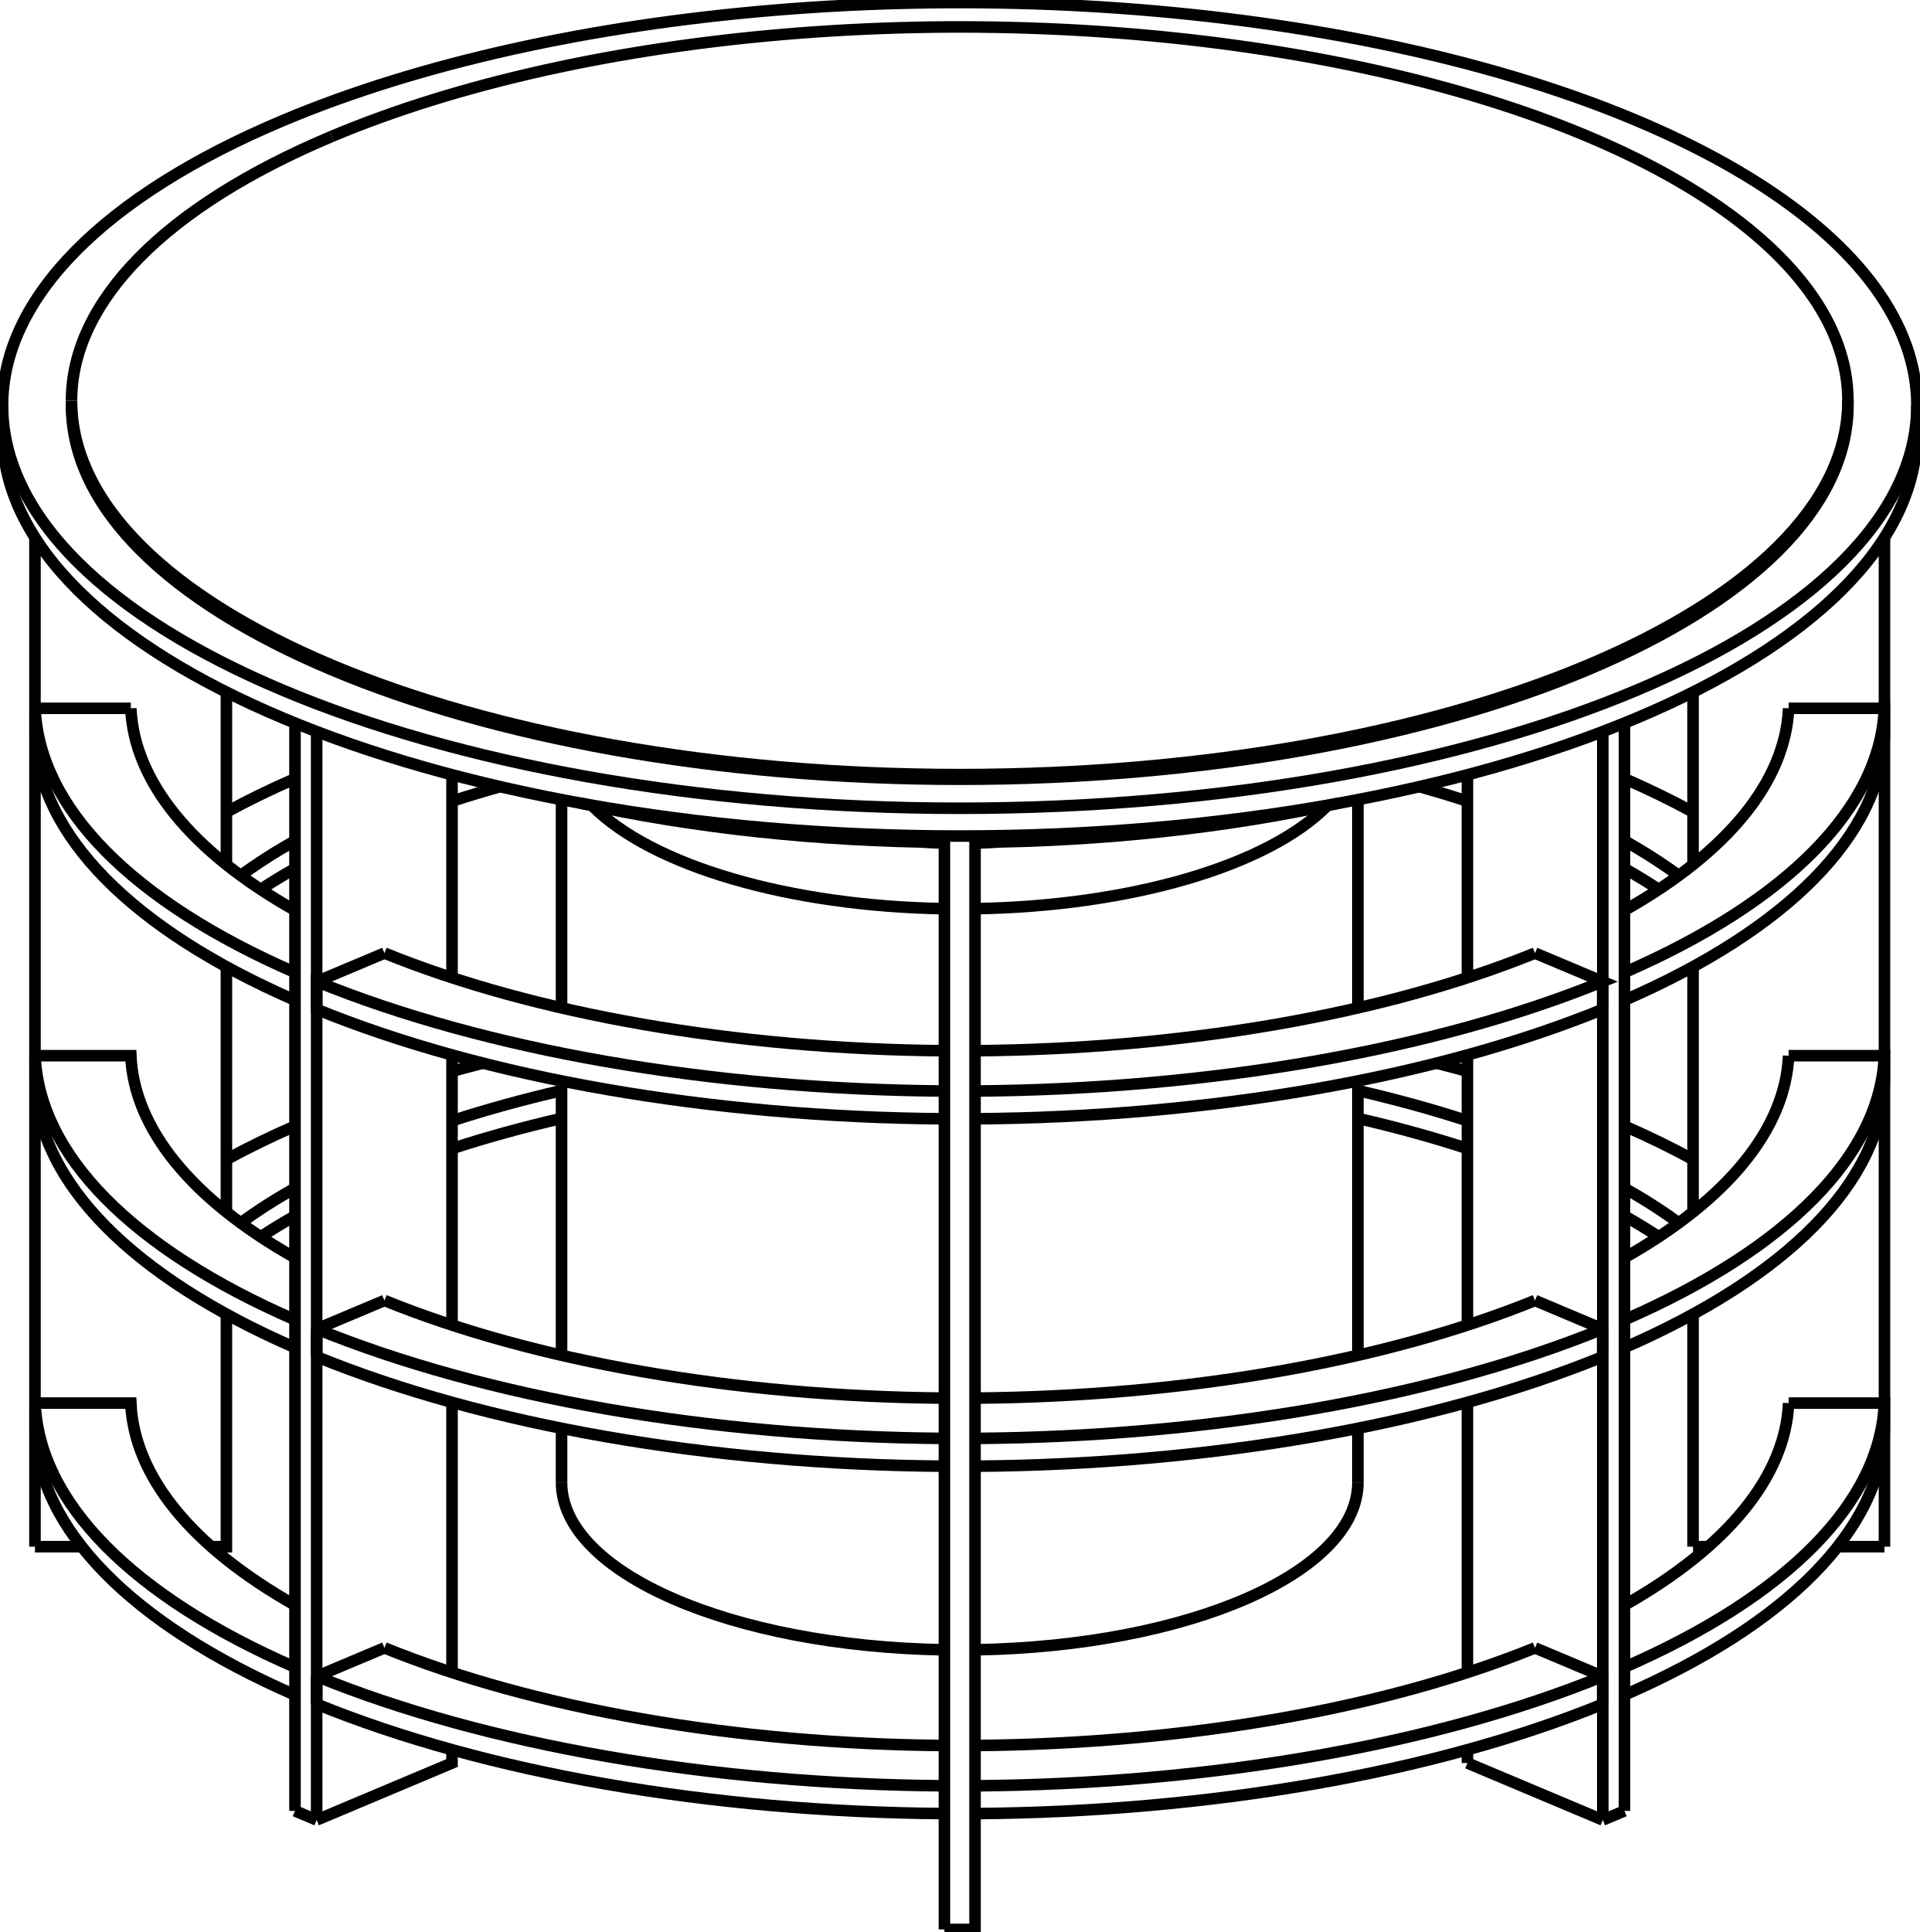
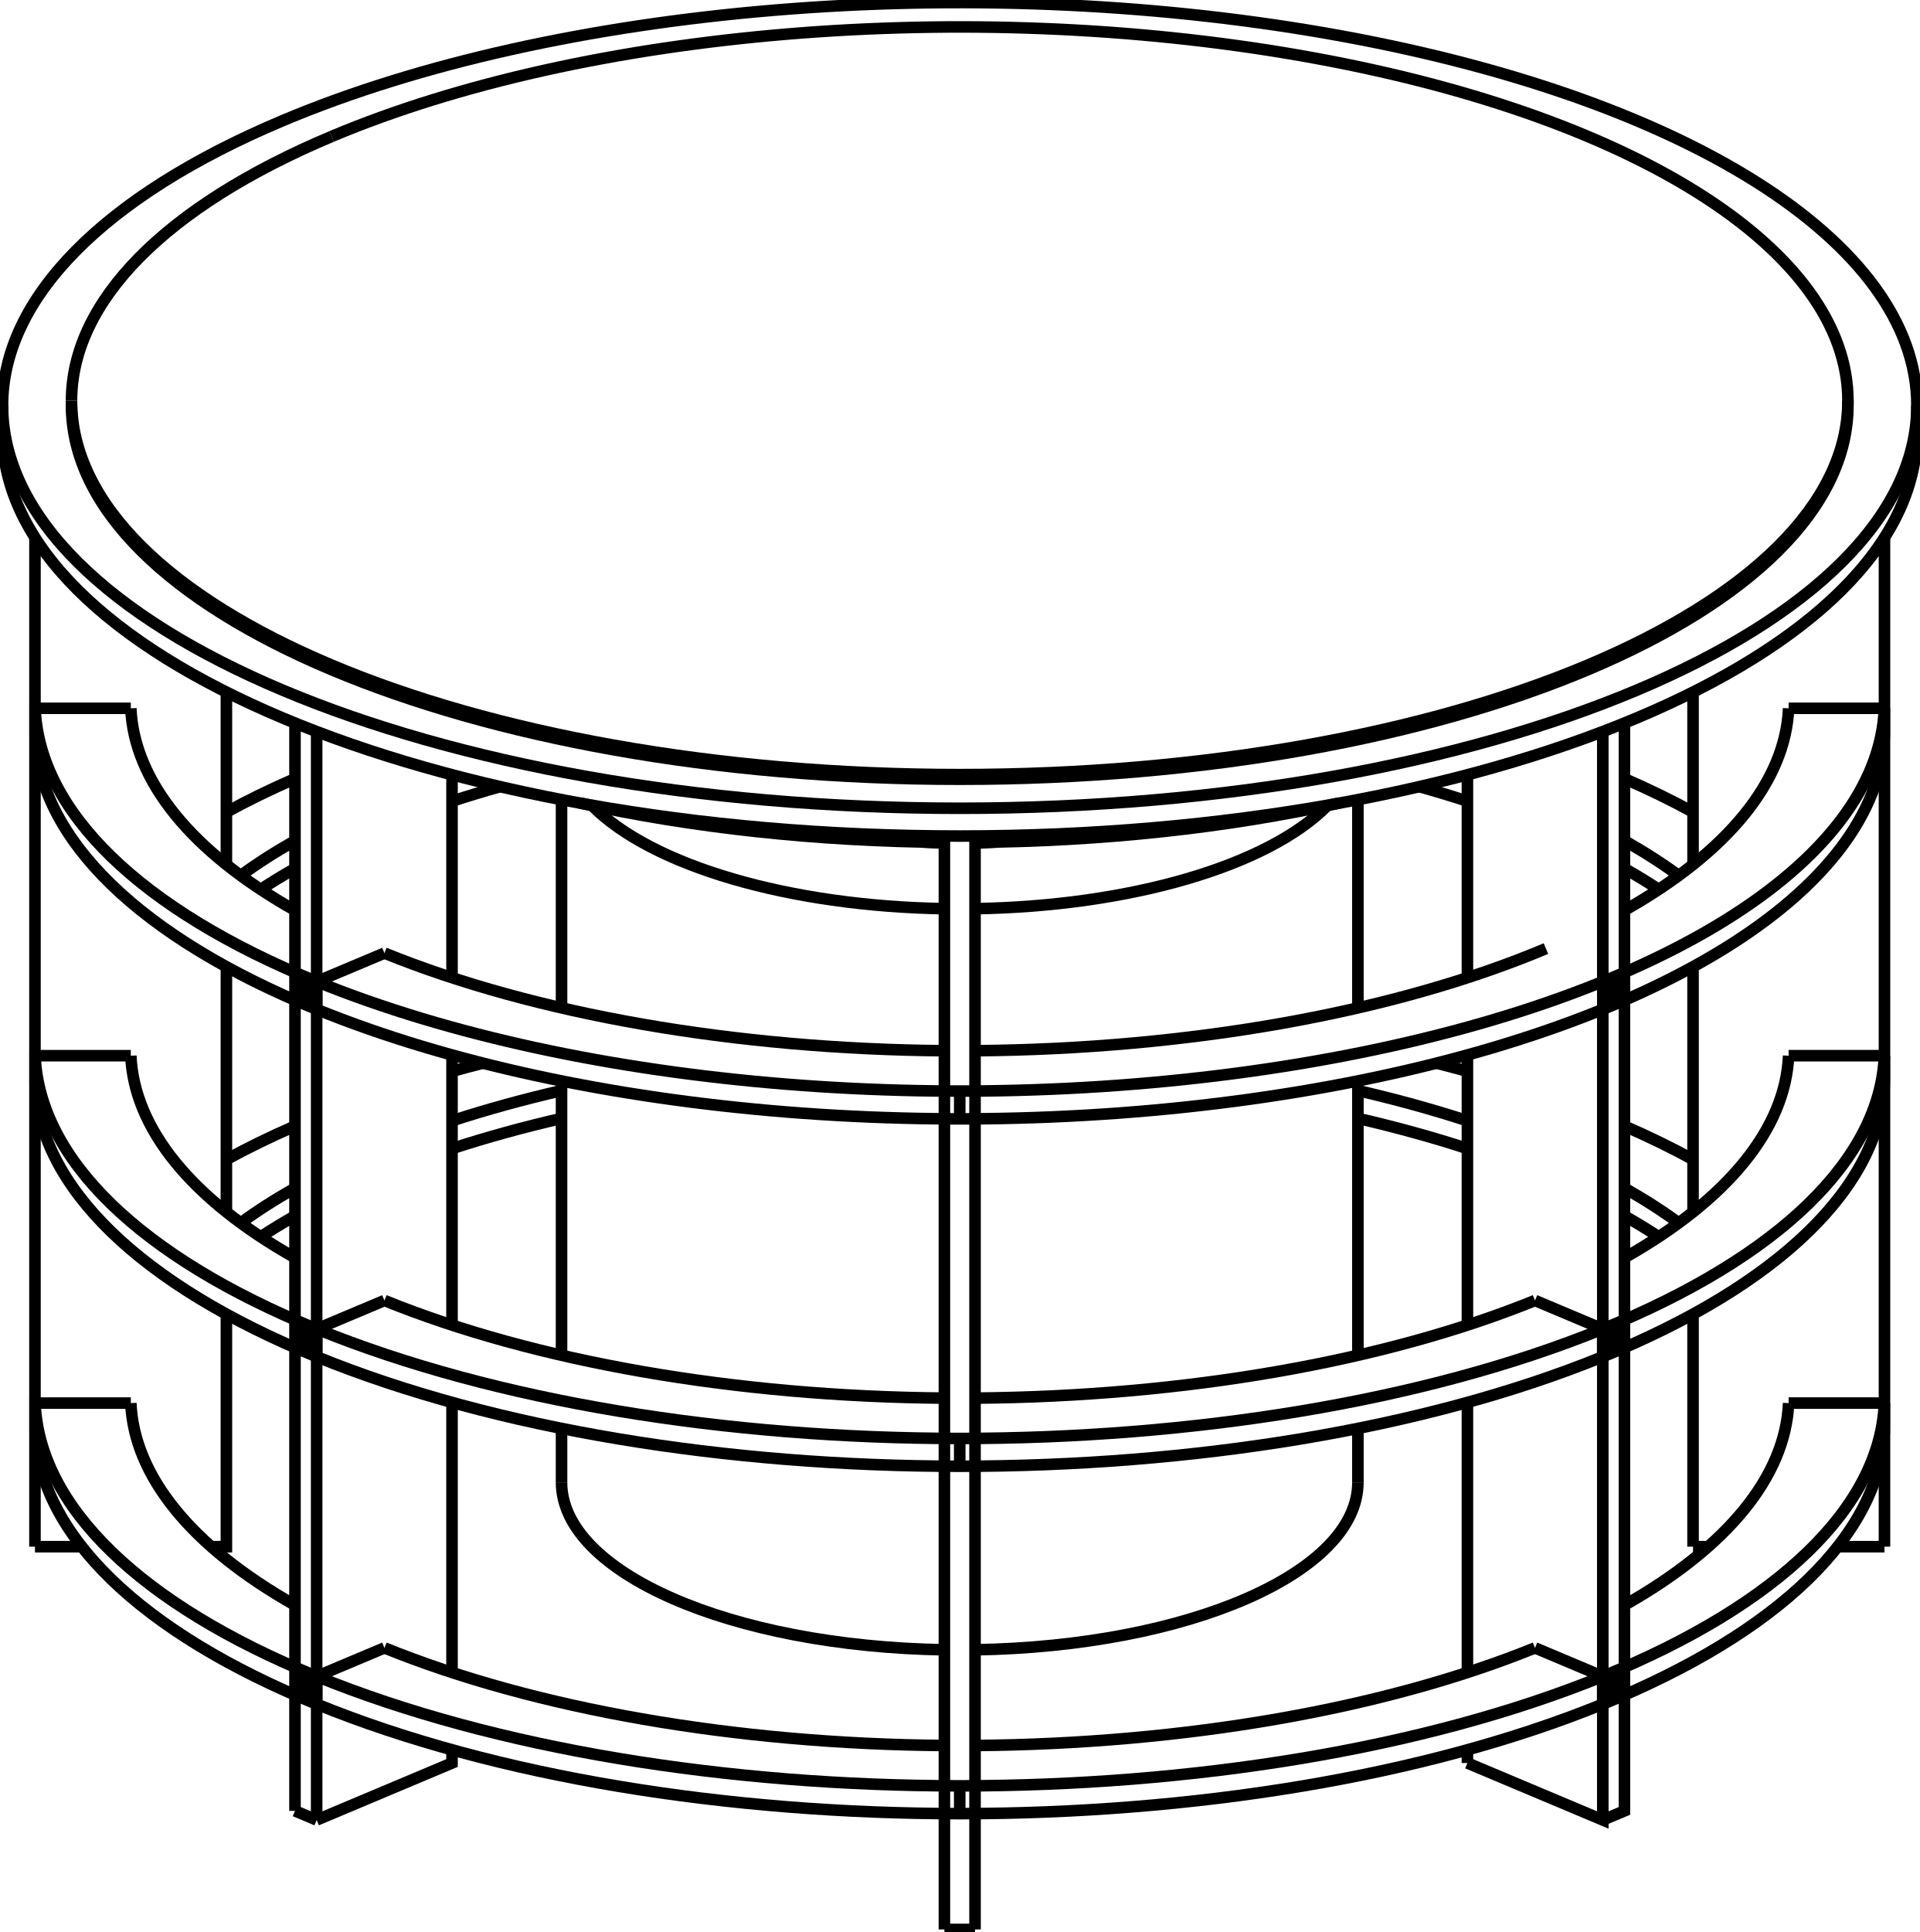
<svg xmlns="http://www.w3.org/2000/svg" version="1.1" viewBox="-376 -380.144 752 756.759" fill="none" stroke="black" stroke-width="0.6%" vector-effect="non-scaling-stroke">
-   <path d="M -6 375.614 L -6 -52.682" />
-   <path d="M -6 375.614 L 6 375.614 L 6 -52.682" />
+   <path d="M 198.909 310.431 L 251.942 332.747 L 251.942 -93.58" />
+   <path d="M 198.909 310.431 L 198.909 305.225" />
+   <path d="M 198.909 274.964 L 198.909 169.152" />
+   <path d="M 198.909 138.89 L 198.909 33.079" />
+   <path d="M 198.909 2.817 L 198.909 -76.689" />
+   <path d="M 251.907 140.415 L 251.907 151.301" />
+   <path d="M 251.907 140.415 L 225.386 129.255" />
+   <path d="M 251.907 276.488 L 251.907 287.374" />
+   <path d="M 251.907 276.488 L 225.386 265.329" />
+   <path d="M 251.942 332.747 L 260.427 329.176 L 260.427 -96.921" />
+   <path d="M 256.185 13.457 L 256.185 2.571" />
+   <path d="M 256.185 138.645 L 256.185 149.531" />
+   <path d="M 256.185 274.718 L 256.185 285.604" />
  <path d="M -375 -210.46 A 375 157.798 180 0 0 375 -210.46" />
-   <path d="M -148.935 -65.641 A 320.5 134.865 180 0 0 -6 -50.218" />
-   <path d="M 6 -50.218 A 320.5 134.865 180 0 0 148.935 -65.641" />
-   <path d="M -6 31.421 A 324.8 136.674 0 0 1 -225.386 -6.818" />
-   <path d="M -251.907 4.342 L -225.386 -6.818" />
-   <path d="M -6 47.203 A 362.3 152.454 360 0 1 -251.907 4.342 L -251.907 15.228 A 362.3 152.454 180 0 0 -6 58.089" />
-   <path d="M -251.907 140.415 A 362.3 152.454 180 0 0 -6 183.277" />
-   <path d="M -225.386 129.255 A 324.8 136.674 180 0 0 -6 167.494" />
-   <path d="M -251.907 140.415 L -225.386 129.255" />
-   <path d="M -251.907 151.301 A 362.3 152.454 180 0 0 -6 194.162" />
-   <path d="M -251.907 140.415 L -251.907 151.301" />
-   <path d="M -251.907 276.488 A 362.3 152.454 180 0 0 -6 319.35" />
-   <path d="M -225.386 265.329 A 324.8 136.674 180 0 0 -6 303.568" />
-   <path d="M -251.907 276.488 L -225.386 265.329" />
-   <path d="M -251.907 287.374 A 362.3 152.454 180 0 0 -6 330.236" />
-   <path d="M -251.907 276.488 L -251.907 287.374" />
+   <path d="M 148.935 -65.641 A 320.5 134.865 360 0 1 6 -50.218" />
+   <path d="M -6 -50.218 A 320.5 134.865 360 0 1 -148.935 -65.641" />
+   <path d="M 6 167.494 A 324.8 136.674 180 0 0 225.386 129.255" />
+   <path d="M 6 303.568 A 324.8 136.674 180 0 0 225.386 265.329" />
  <path d="M -265.165 -332.926 A 375 157.798 360 0 1 375 -221.346 A 375 157.798 360 0 1 -375 -221.346 A 375 157.798 360 0 1 -265.165 -332.926 Z" />
  <path d="M 362.3 225.685 L 362.3 -169.741" />
  <path d="M 287.3 225.685 L 293.241 225.685" />
  <path d="M 343.967 225.685 L 362.3 225.685" />
  <path d="M 287.3 225.685 L 287.3 134.61" />
  <path d="M 287.3 94.596 L 287.3 -1.464" />
  <path d="M 287.3 -41.477 L 287.3 -109.046" />
-   <path d="M 324.745 -102.705 L 362.25 -102.705 L 362.25 -91.819 A 362.3 152.454 360 0 1 260.427 11.642" />
+   <path d="M 362.25 -102.705 L 362.25 -91.819" />
+   <path d="M 362.25 -102.705 L 324.745 -102.705" />
  <path d="M 362.25 33.368 L 362.25 44.254" />
-   <path d="M 324.745 33.368 L 362.25 33.368 A 362.3 152.454 360 0 1 260.427 136.829" />
+   <path d="M 362.25 33.368 L 324.745 33.368" />
  <path d="M 362.25 169.441 L 362.25 180.327" />
-   <path d="M 324.745 169.441 L 362.25 169.441 A 362.3 152.454 360 0 1 260.427 272.903" />
-   <path d="M 260.427 329.176 L 260.427 -96.921" />
-   <path d="M 251.942 332.747 L 260.427 329.176" />
-   <path d="M 251.942 332.747 L 251.942 -93.58" />
-   <path d="M 198.909 310.431 L 251.942 332.747" />
-   <path d="M 198.909 310.431 L 198.909 305.225" />
-   <path d="M 198.909 274.964 L 198.909 169.152" />
-   <path d="M 198.909 138.89 L 198.909 33.079" />
-   <path d="M 198.909 2.817 L 198.909 -76.689" />
-   <path d="M 225.386 -6.818 L 251.907 4.342 A 362.3 152.454 360 0 1 6 47.203" />
-   <path d="M 251.907 4.342 L 251.907 15.228" />
-   <path d="M 225.386 129.255 L 251.907 140.415 L 251.907 151.301" />
-   <path d="M 225.386 265.329 L 251.907 276.488 L 251.907 287.374" />
+   <path d="M 362.25 169.441 L 324.745 169.441" />
+   <path d="M 6 375.614 L 6 -52.682" />
+   <path d="M -6 375.614 L 6 375.614" />
+   <path d="M -6 375.614 L -6 -52.682" />
+   <path d="M 0 47.224 L 0 58.11" />
+   <path d="M 0 183.297 L 0 194.183" />
+   <path d="M 0 319.371 L 0 330.257" />
  <path d="M -251.942 332.747 L -198.909 310.431 L -198.909 305.225" />
  <path d="M -198.909 274.964 L -198.909 169.152" />
  <path d="M -198.909 138.89 L -198.909 33.079" />
  <path d="M -198.909 2.817 L -198.909 -76.689" />
  <path d="M -251.942 332.747 L -251.942 -93.58" />
+   <path d="M -225.386 -6.818 L -251.907 4.342 L -251.907 15.228 A 362.3 152.454 180 0 0 362.25 -91.819" />
+   <path d="M -225.386 129.255 L -251.907 140.415 L -251.907 151.301 A 362.3 152.454 180 0 0 251.907 151.301" />
+   <path d="M -225.386 265.329 L -251.907 276.488 L -251.907 287.374 A 362.3 152.454 180 0 0 251.907 287.374" />
  <path d="M -260.427 329.176 L -251.942 332.747" />
  <path d="M -260.427 329.176 L -260.427 -96.921" />
+   <path d="M -256.185 2.571 L -256.185 13.457" />
+   <path d="M -256.185 138.645 L -256.185 149.531" />
+   <path d="M -256.185 274.718 L -256.185 285.604" />
  <path d="M -362.3 225.685 L -343.967 225.685" />
  <path d="M -293.241 225.685 L -287.3 225.685 L -287.3 134.61" />
  <path d="M -287.3 94.596 L -287.3 -1.464" />
  <path d="M -287.3 -41.477 L -287.3 -109.046" />
  <path d="M -362.3 225.685 L -362.3 -169.741" />
-   <path d="M -362.25 -102.705 L -324.745 -102.705" />
-   <path d="M -362.25 -102.705 L -362.25 -91.819 A 362.3 152.454 180 0 0 -260.427 11.642" />
-   <path d="M -362.25 33.368 L -324.745 33.368 A 324.8 136.674 180 0 0 -260.427 112.517" />
-   <path d="M -362.25 33.368 L -362.25 44.254 A 362.3 152.454 180 0 0 -260.427 147.715" />
-   <path d="M -362.25 169.441 L -324.745 169.441 A 324.8 136.674 180 0 0 -260.427 248.591" />
-   <path d="M -362.25 169.441 L -362.25 180.327 A 362.3 152.454 180 0 0 -260.427 283.789" />
-   <path d="M 225.386 -6.818 A 324.8 136.674 0 0 1 6 31.421" />
-   <path d="M 6 58.089 A 362.3 152.454 180 0 0 251.907 15.228" />
-   <path d="M 6 183.277 A 362.3 152.454 180 0 0 251.907 140.415" />
-   <path d="M 6 167.494 A 324.8 136.674 180 0 0 225.386 129.255" />
-   <path d="M 6 194.162 A 362.3 152.454 180 0 0 251.907 151.301" />
-   <path d="M 6 319.35 A 362.3 152.454 180 0 0 251.907 276.488" />
-   <path d="M 6 303.568 A 324.8 136.674 180 0 0 225.386 265.329" />
-   <path d="M 6 330.236 A 362.3 152.454 180 0 0 251.907 287.374" />
+   <path d="M -324.745 -102.705 L -362.25 -102.705 L -362.25 -91.819 A 362.3 152.454 180 0 0 -251.942 15.213" />
+   <path d="M -324.745 33.368 L -362.25 33.368 L -362.25 44.254 A 362.3 152.454 180 0 0 -251.942 151.287" />
+   <path d="M -324.745 169.441 L -362.25 169.441 L -362.25 180.327 A 362.3 152.454 180 0 0 -251.942 287.36" />
+   <path d="M 260.427 -75.143 A 362.3 152.454 360 0 1 287.3 -62.037" />
+   <path d="M 362.25 33.368 A 362.3 152.454 360 0 1 251.942 140.401" />
+   <path d="M 251.907 140.415 A 362.3 152.454 360 0 1 -251.907 140.415" />
+   <path d="M -251.942 140.401 A 362.3 152.454 360 0 1 -362.25 33.368" />
+   <path d="M -287.3 -62.037 A 362.3 152.454 360 0 1 -260.427 -75.143" />
+   <path d="M 260.427 112.517 A 324.8 136.674 180 0 0 324.745 33.368" />
+   <path d="M 281.696 -37.193 A 324.8 136.674 180 0 0 260.427 -50.831" />
+   <path d="M -260.427 -50.831 A 324.8 136.674 180 0 0 -281.696 -37.193" />
+   <path d="M -324.745 33.368 A 324.8 136.674 180 0 0 -260.427 112.517" />
+   <path d="M -225.386 129.255 A 324.8 136.674 180 0 0 -6 167.494" />
+   <path d="M 251.942 151.287 A 362.3 152.454 180 0 0 362.25 44.254" />
+   <path d="M 260.427 -39.945 A 324.8 136.674 360 0 1 273.866 -31.75" />
+   <path d="M 180.017 -72.033 A 324.8 136.674 360 0 1 198.909 -66.318" />
+   <path d="M -198.909 -66.318 A 324.8 136.674 360 0 1 -180.017 -72.033" />
+   <path d="M -273.866 -31.75 A 324.8 136.674 360 0 1 -260.427 -39.945" />
+   <path d="M -198.909 39.494 A 362.3 152.454 360 0 1 -186.789 36.286" />
+   <path d="M 186.789 36.286 A 362.3 152.454 360 0 1 198.909 39.494" />
+   <path d="M 260.427 60.931 A 362.3 152.454 360 0 1 287.3 74.036" />
+   <path d="M 362.25 169.441 A 362.3 152.454 360 0 1 251.942 276.474" />
+   <path d="M 251.907 276.488 A 362.3 152.454 360 0 1 -251.907 276.488" />
+   <path d="M -251.942 276.474 A 362.3 152.454 360 0 1 -362.25 169.441" />
+   <path d="M -287.3 74.036 A 362.3 152.454 360 0 1 -260.427 60.931" />
+   <path d="M 260.427 248.591 A 324.8 136.674 180 0 0 324.745 169.441" />
+   <path d="M 281.696 98.88 A 324.8 136.674 180 0 0 260.427 85.243" />
+   <path d="M 198.909 58.87 A 324.8 136.674 180 0 0 156 47.039" />
+   <path d="M -156 47.039 A 324.8 136.674 180 0 0 -198.909 58.87" />
+   <path d="M -260.427 85.243 A 324.8 136.674 180 0 0 -281.696 98.88" />
+   <path d="M -324.745 169.441 A 324.8 136.674 180 0 0 -260.427 248.591" />
+   <path d="M -225.386 265.329 A 324.8 136.674 180 0 0 -6 303.568" />
+   <path d="M 251.942 287.36 A 362.3 152.454 180 0 0 362.25 180.327" />
+   <path d="M 260.427 96.129 A 324.8 136.674 360 0 1 273.866 104.323" />
+   <path d="M 156 57.925 A 324.8 136.674 360 0 1 198.909 69.755" />
+   <path d="M -198.909 69.755 A 324.8 136.674 360 0 1 -156 57.925" />
+   <path d="M -273.866 104.323 A 324.8 136.674 360 0 1 -260.427 96.129" />
  <path d="M 347.98 -221.346 A 347.98 146.428 360 0 1 -347.98 -221.346" />
-   <path d="M -198.909 -66.318 A 324.8 136.674 360 0 1 -180.017 -72.033" />
-   <path d="M -186.789 36.286 A 362.3 152.454 180 0 0 -198.909 39.494" />
-   <path d="M -156 47.039 A 324.8 136.674 180 0 0 -198.909 58.87" />
-   <path d="M -198.909 69.755 A 324.8 136.674 360 0 1 -156 57.925" />
-   <path d="M 180.017 -72.033 A 324.8 136.674 360 0 1 198.909 -66.318" />
-   <path d="M 198.909 39.494 A 362.3 152.454 180 0 0 186.789 36.286" />
-   <path d="M 198.909 58.87 A 324.8 136.674 180 0 0 156 47.039" />
-   <path d="M 156 57.925 A 324.8 136.674 360 0 1 198.909 69.755" />
-   <path d="M 281.696 -37.193 A 324.8 136.674 180 0 0 260.427 -50.831" />
-   <path d="M 287.3 -62.037 A 362.3 152.454 180 0 0 260.427 -75.143" />
-   <path d="M 260.427 -39.945 A 324.8 136.674 360 0 1 273.866 -31.75" />
-   <path d="M 281.696 98.88 A 324.8 136.674 180 0 0 260.427 85.243" />
-   <path d="M 287.3 74.036 A 362.3 152.454 180 0 0 260.427 60.931" />
-   <path d="M 260.427 96.129 A 324.8 136.674 360 0 1 273.866 104.323" />
-   <path d="M 324.745 -102.705 A 324.8 136.674 0 0 1 260.427 -23.556" />
-   <path d="M 362.25 -102.705 A 362.3 152.454 360 0 1 260.427 0.756" />
-   <path d="M 260.427 147.715 A 362.3 152.454 180 0 0 362.25 44.254" />
-   <path d="M 260.427 112.517 A 324.8 136.674 180 0 0 324.745 33.368" />
-   <path d="M 260.427 283.789 A 362.3 152.454 180 0 0 362.25 180.327" />
-   <path d="M 260.427 248.591 A 324.8 136.674 180 0 0 324.745 169.441" />
-   <path d="M -260.427 -23.556 A 324.8 136.674 0 0 1 -324.745 -102.705" />
-   <path d="M -260.427 0.756 A 362.3 152.454 360 0 1 -362.25 -102.705" />
-   <path d="M -362.25 33.368 A 362.3 152.454 180 0 0 -260.427 136.829" />
-   <path d="M -362.25 169.441 A 362.3 152.454 180 0 0 -260.427 272.903" />
-   <path d="M -260.427 -75.143 A 362.3 152.454 180 0 0 -287.3 -62.037" />
-   <path d="M -260.427 -50.831 A 324.8 136.674 180 0 0 -281.696 -37.193" />
-   <path d="M -273.866 -31.75 A 324.8 136.674 360 0 1 -260.427 -39.945" />
-   <path d="M -260.427 60.931 A 362.3 152.454 180 0 0 -287.3 74.036" />
-   <path d="M -260.427 85.243 A 324.8 136.674 180 0 0 -281.696 98.88" />
-   <path d="M -273.866 104.323 A 324.8 136.674 360 0 1 -260.427 96.129" />
  <path d="M -246.059 -326.701 A 347.98 146.428 360 0 1 347.98 -223.16 L 347.98 -221.346" />
  <path d="M 347.98 -223.16 A 347.98 146.428 360 0 1 -347.98 -223.16 L -347.98 -221.346" />
  <path d="M -347.98 -223.16 A 347.98 146.428 360 0 1 -246.059 -326.701" />
  <path d="M 15.174 -50.346 A 95 39.976 360 0 1 6 -49.913" />
  <path d="M -6 -49.913 A 95 39.976 360 0 1 -15.174 -50.346" />
  <path d="M 144.017 -64.577 A 156 65.644 360 0 1 6 -24.213" />
  <path d="M -6 -24.213 A 156 65.644 360 0 1 -144.017 -64.577" />
  <path d="M -156 200.481 A 156 65.644 180 0 0 -6 266.077" />
  <path d="M 6 266.077 A 156 65.644 180 0 0 156 200.481" />
+   <path d="M 362.25 -102.705 A 362.3 152.454 360 0 1 -251.907 4.342" />
+   <path d="M -251.942 4.328 A 362.3 152.454 360 0 1 -362.25 -102.705" />
+   <path d="M 260.427 -23.556 A 324.8 136.674 180 0 0 324.745 -102.705" />
+   <path d="M -324.745 -102.705 A 324.8 136.674 180 0 0 -260.427 -23.556" />
+   <path d="M -225.386 -6.818 A 324.8 136.674 180 0 0 -6 31.421" />
+   <path d="M 6 31.421 A 324.8 136.674 180 0 0 229.668 -8.587" />
  <path d="M -375 -221.346 L -375 -210.46" />
  <path d="M 375 -221.346 L 375 -210.46" />
  <path d="M -156 -66.964 L -156 14.648" />
  <path d="M -156 43.254 L -156 150.721" />
  <path d="M -156 179.327 L -156 200.481" />
  <path d="M 156 -66.964 L 156 14.648" />
  <path d="M 156 43.254 L 156 150.721" />
  <path d="M 156 179.327 L 156 200.481" />
</svg>
